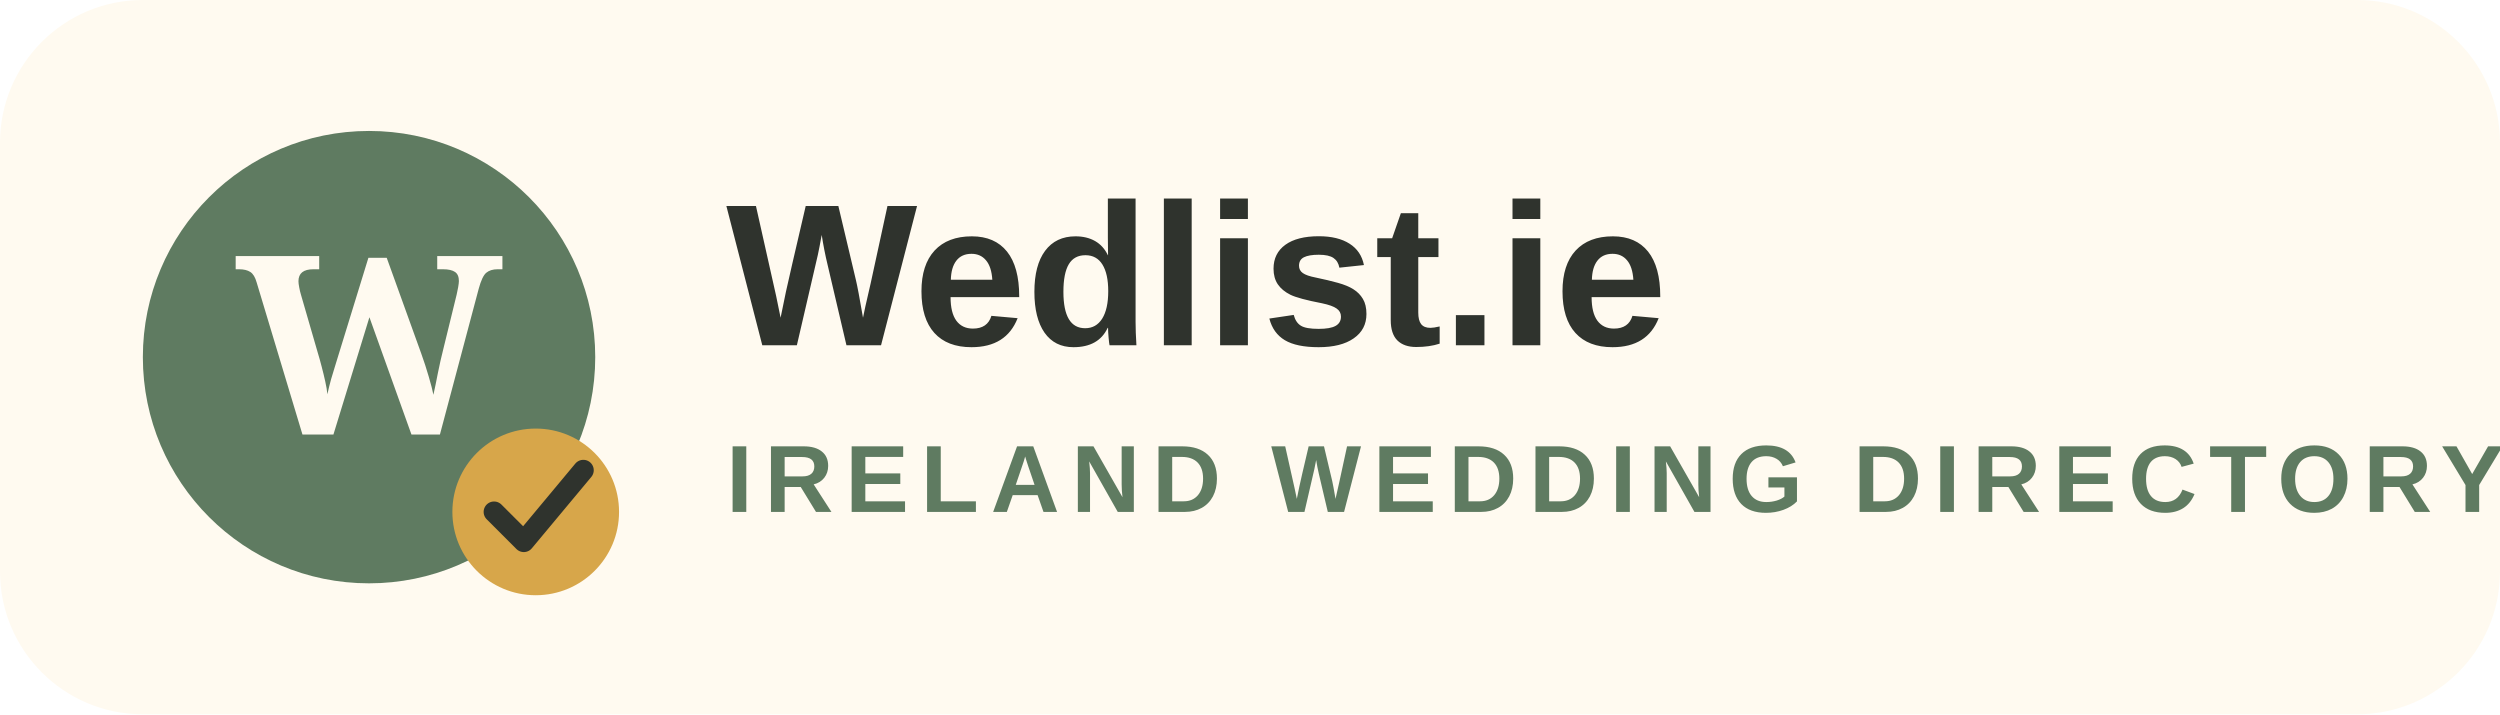
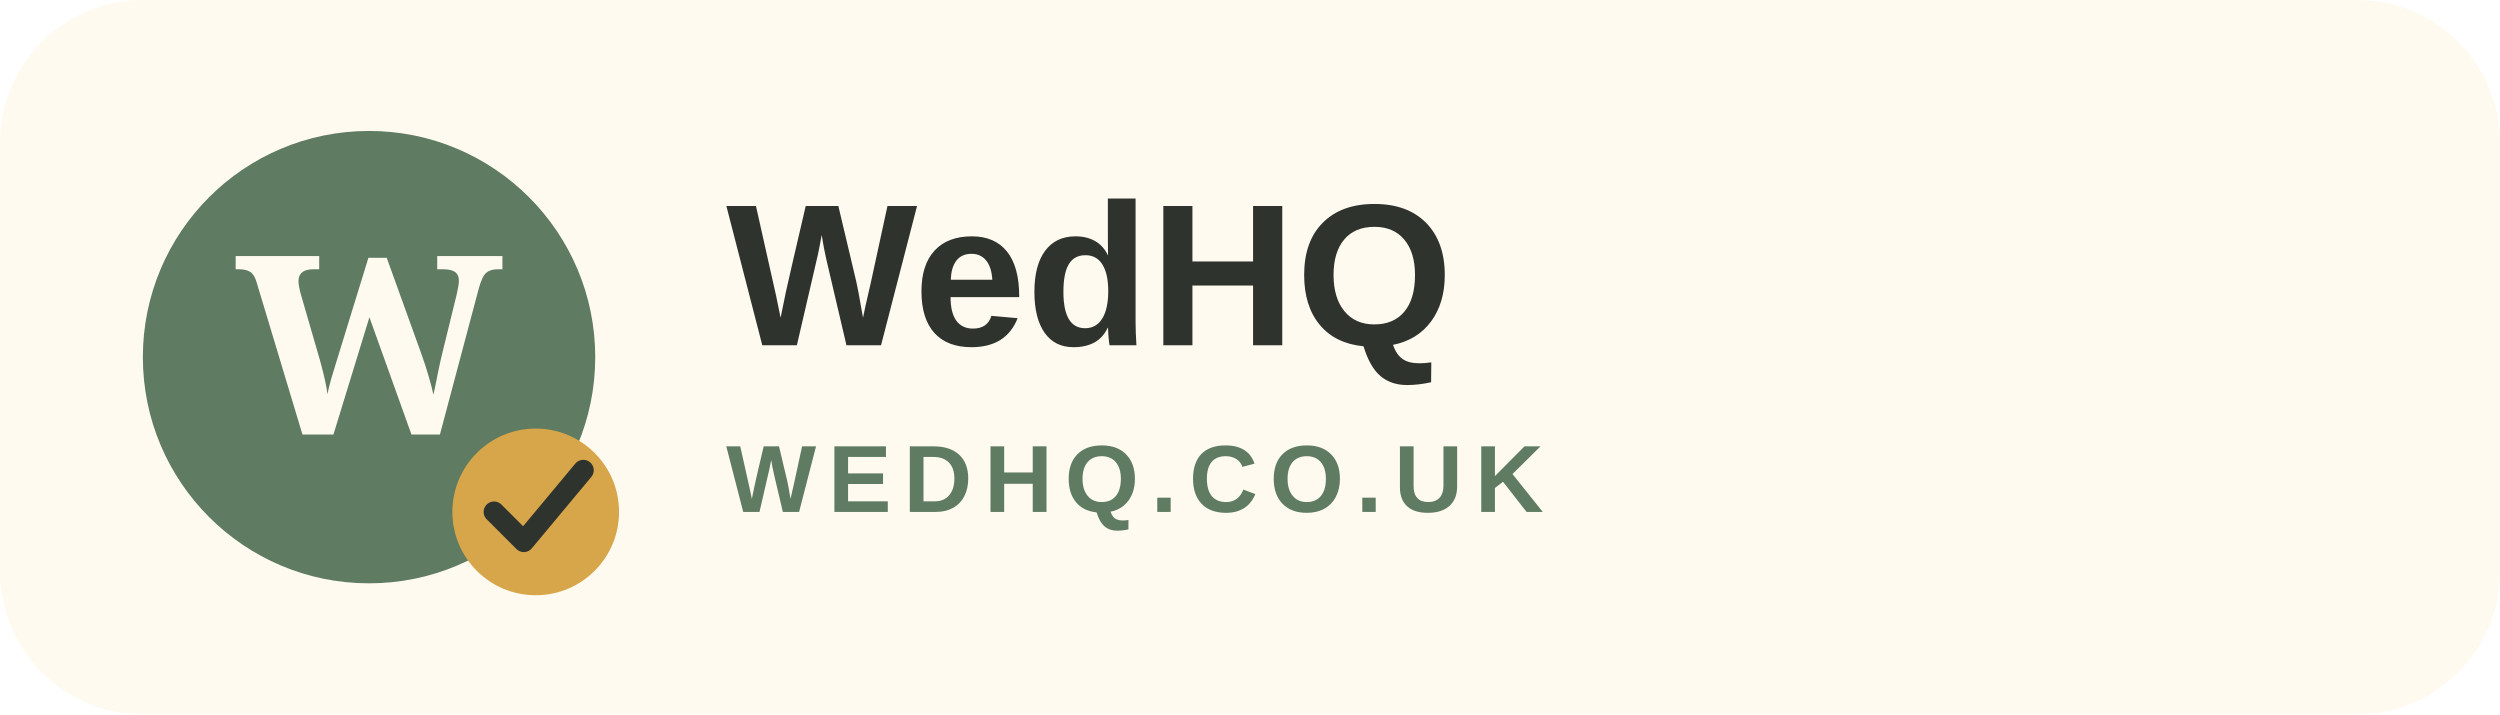
- <svg xmlns="http://www.w3.org/2000/svg" viewBox="0 0 420 120" role="img" aria-label="Wedlist.ie logo">
+ <svg xmlns="http://www.w3.org/2000/svg" viewBox="0 0 420 120" role="img" aria-label="WedHQ logo">
  <rect width="420" height="120" rx="24" fill="#fffaf0" />
  <circle cx="62" cy="60" r="38" fill="#5f7b61" />
  <text x="62" y="73" fill="#fffaf0" font-family="Georgia, serif" font-size="42" font-weight="700" text-anchor="middle">W</text>
  <circle cx="90" cy="86" r="14" fill="#d7a64a" />
  <path d="m83 86 5 5 10-12" fill="none" stroke="#2f332d" stroke-width="3.5" stroke-linecap="round" stroke-linejoin="round" />
-   <text x="122" y="58" fill="#2f332d" font-family="Outfit, Arial, sans-serif" font-size="34" font-weight="700">Wedlist.ie</text>
-   <text x="122" y="86" fill="#5f7b61" font-family="Figtree, Arial, sans-serif" font-size="16" font-weight="700" letter-spacing="2">IRELAND WEDDING DIRECTORY</text>
+   <text x="122" y="58" fill="#2f332d" font-family="Outfit, Arial, sans-serif" font-size="34" font-weight="700">WedHQ</text>
+   <text x="122" y="86" fill="#5f7b61" font-family="Figtree, Arial, sans-serif" font-size="16" font-weight="700" letter-spacing="2">WEDHQ.CO.UK</text>
</svg>
